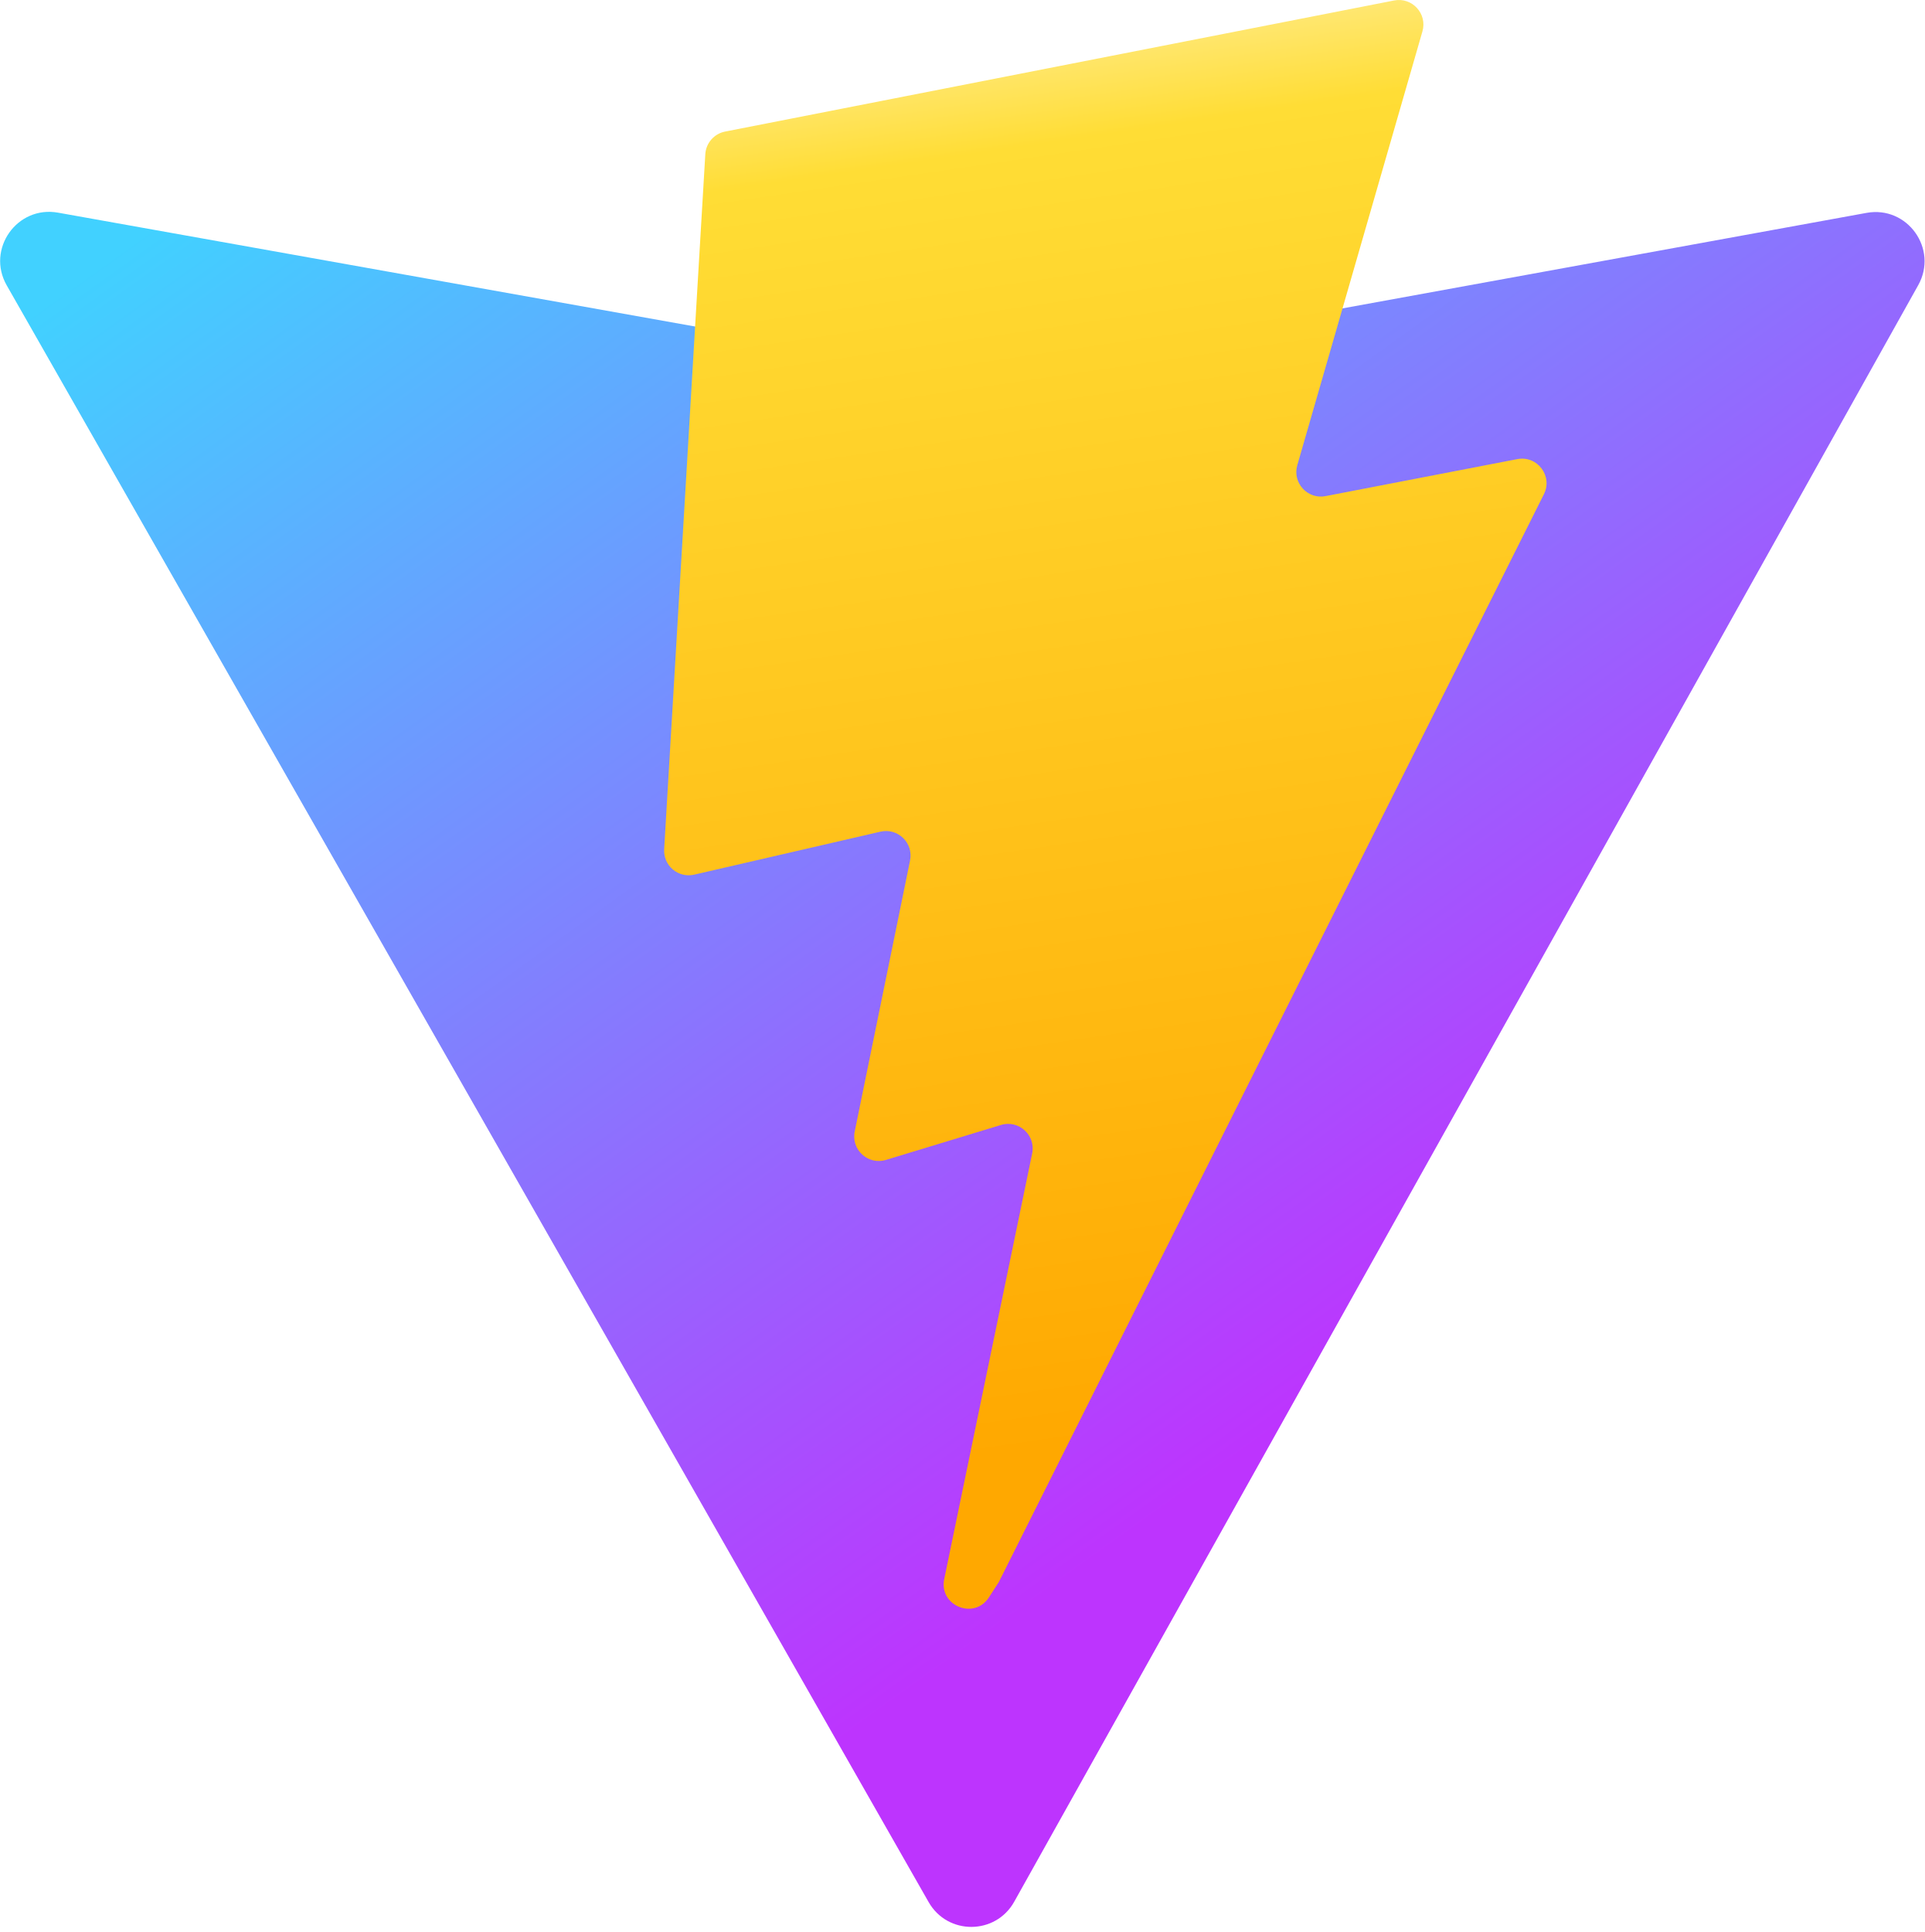
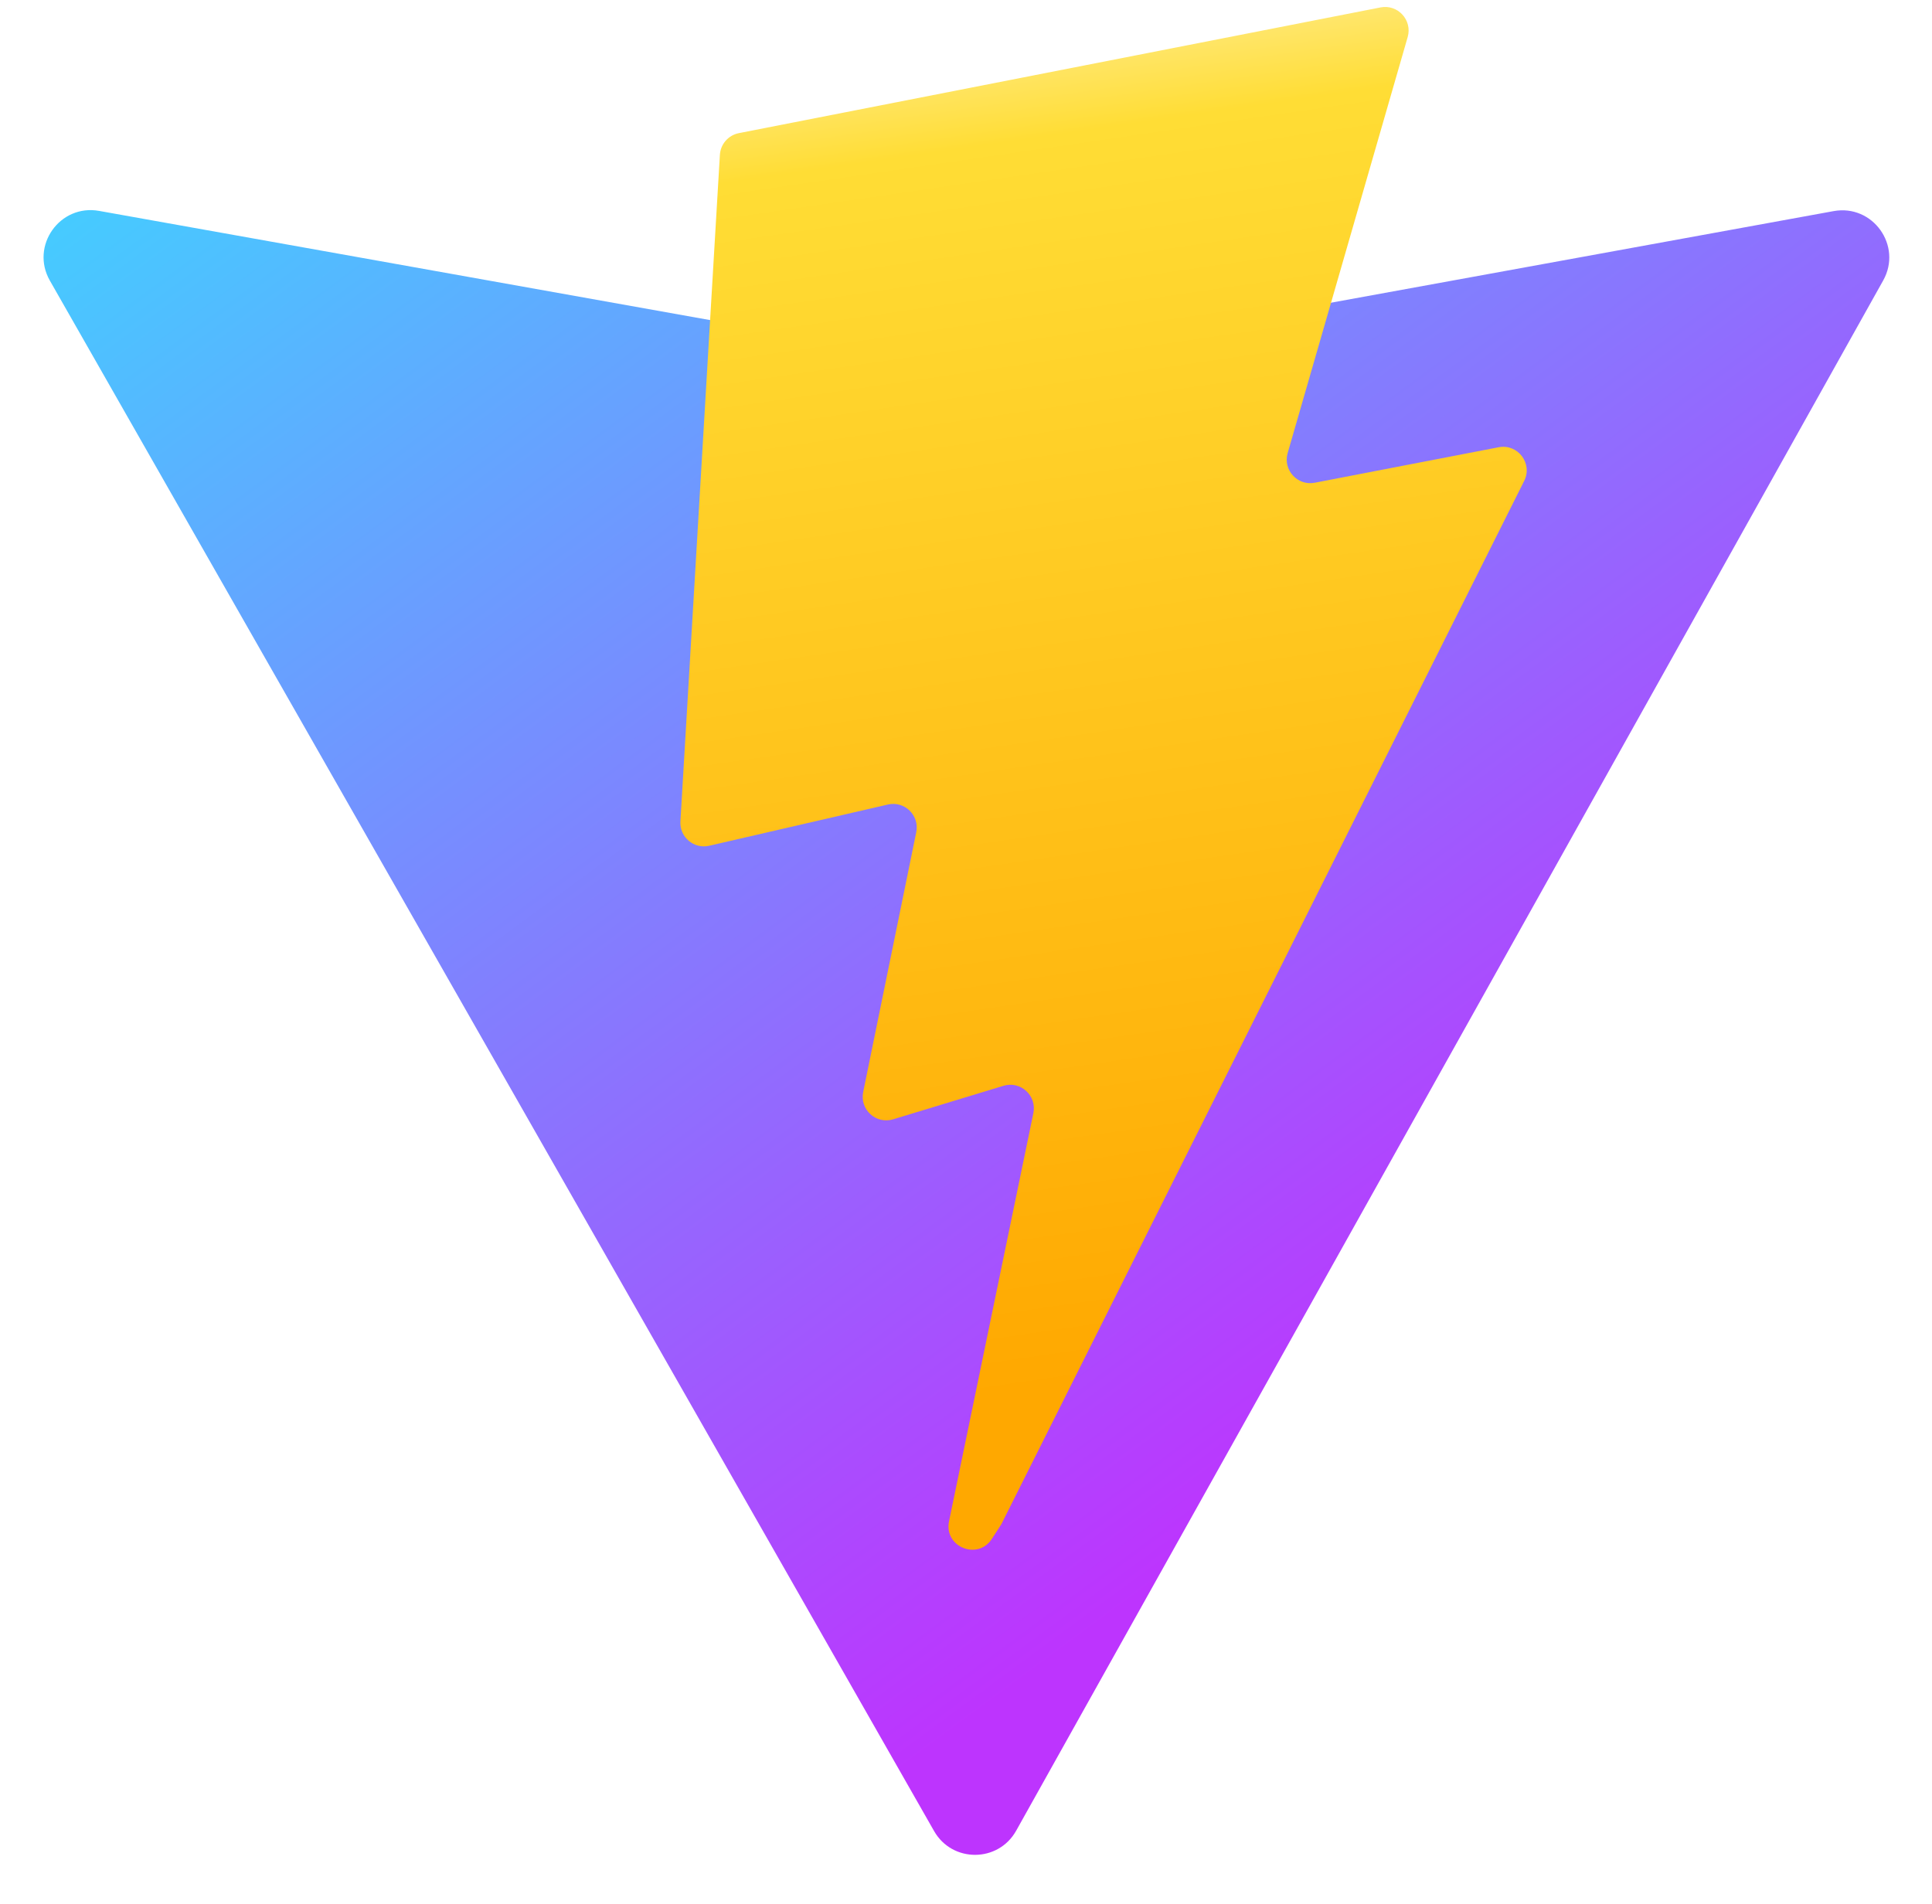
- <svg xmlns="http://www.w3.org/2000/svg" aria-hidden="true" role="img" class="iconify iconify--logos" width="31.88" height="32" preserveAspectRatio="xMidYMid meet" viewBox="0 0 256 257">
+ <svg xmlns="http://www.w3.org/2000/svg" width="410" height="404" viewBox="0 0 410 404" fill="none">
+   <path d="M399.641 59.525L215.643 388.545C211.844 395.338 202.084 395.378 198.228 388.618L10.582 59.556C6.381 52.19 12.68 43.267 21.028 44.759L205.223 77.682C206.398 77.892 207.601 77.89 208.776 77.676L389.119 44.806C397.439 43.289 403.768 52.143 399.641 59.525Z" fill="url(#paint0_linear)" />
+   <path d="M292.965 1.574L156.801 28.255C154.563 28.694 152.906 30.59 152.771 32.866L144.395 174.33C144.198 177.662 147.258 180.248 150.51 179.498L188.42 170.749C191.967 169.931 195.172 173.055 194.443 176.622L183.18 231.775C182.422 235.487 185.907 238.661 189.532 237.56L212.947 230.446C216.577 229.344 220.065 232.527 219.297 236.242L201.398 322.875C200.278 328.294 207.486 331.249 210.492 326.603L212.5 323.5L323.454 102.072C325.312 98.365 322.108 94.137 318.036 94.923L279.014 102.454C275.347 103.161 272.227 99.746 273.262 96.158L298.731 7.867C299.767 4.273 296.636 0.855 292.965 1.574Z" fill="url(#paint1_linear)" />
  <defs>
-     <linearGradient id="IconifyId1813088fe1fbc01fb466" x1="-.828%" x2="57.636%" y1="7.652%" y2="78.411%">
-       <stop offset="0%" stop-color="#41D1FF" />
-       <stop offset="100%" stop-color="#BD34FE" />
+     <linearGradient id="paint0_linear" x1="6" y1="33" x2="235" y2="344" gradientUnits="userSpaceOnUse">
+       <stop stop-color="#41D1FF" />
+       <stop offset="1" stop-color="#BD34FE" />
    </linearGradient>
-     <linearGradient id="IconifyId1813088fe1fbc01fb467" x1="43.376%" x2="50.316%" y1="2.242%" y2="89.03%">
-       <stop offset="0%" stop-color="#FFEA83" />
-       <stop offset="8.333%" stop-color="#FFDD35" />
-       <stop offset="100%" stop-color="#FFA800" />
+     <linearGradient id="paint1_linear" x1="194.651" y1="8.818" x2="236.076" y2="292.989" gradientUnits="userSpaceOnUse">
+       <stop stop-color="#FFEA83" />
+       <stop offset="0.083" stop-color="#FFDD35" />
+       <stop offset="1" stop-color="#FFA800" />
    </linearGradient>
  </defs>
-   <path fill="url(#IconifyId1813088fe1fbc01fb466)" d="M255.153 37.938L134.897 252.976c-2.483 4.44-8.862 4.466-11.382.048L.875 37.958c-2.746-4.814 1.371-10.646 6.827-9.67l120.385 21.517a6.537 6.537 0 0 0 2.322-.004l117.867-21.483c5.438-.991 9.574 4.796 6.877 9.62Z" />
-   <path fill="url(#IconifyId1813088fe1fbc01fb467)" d="M185.432.063L96.44 17.501a3.268 3.268 0 0 0-2.634 3.014l-5.474 92.456a3.268 3.268 0 0 0 3.997 3.378l24.777-5.718c2.318-.535 4.413 1.507 3.936 3.838l-7.361 36.047c-.495 2.426 1.782 4.5 4.151 3.78l15.304-4.649c2.372-.72 4.652 1.36 4.15 3.788l-11.698 56.621c-.732 3.542 3.979 5.473 5.943 2.437l1.313-2.028l72.516-144.72c1.215-2.423-.88-5.186-3.54-4.672l-25.505 4.922c-2.396.462-4.435-1.77-3.759-4.114l16.646-57.705c.677-2.35-1.37-4.583-3.769-4.113Z" />
</svg>
